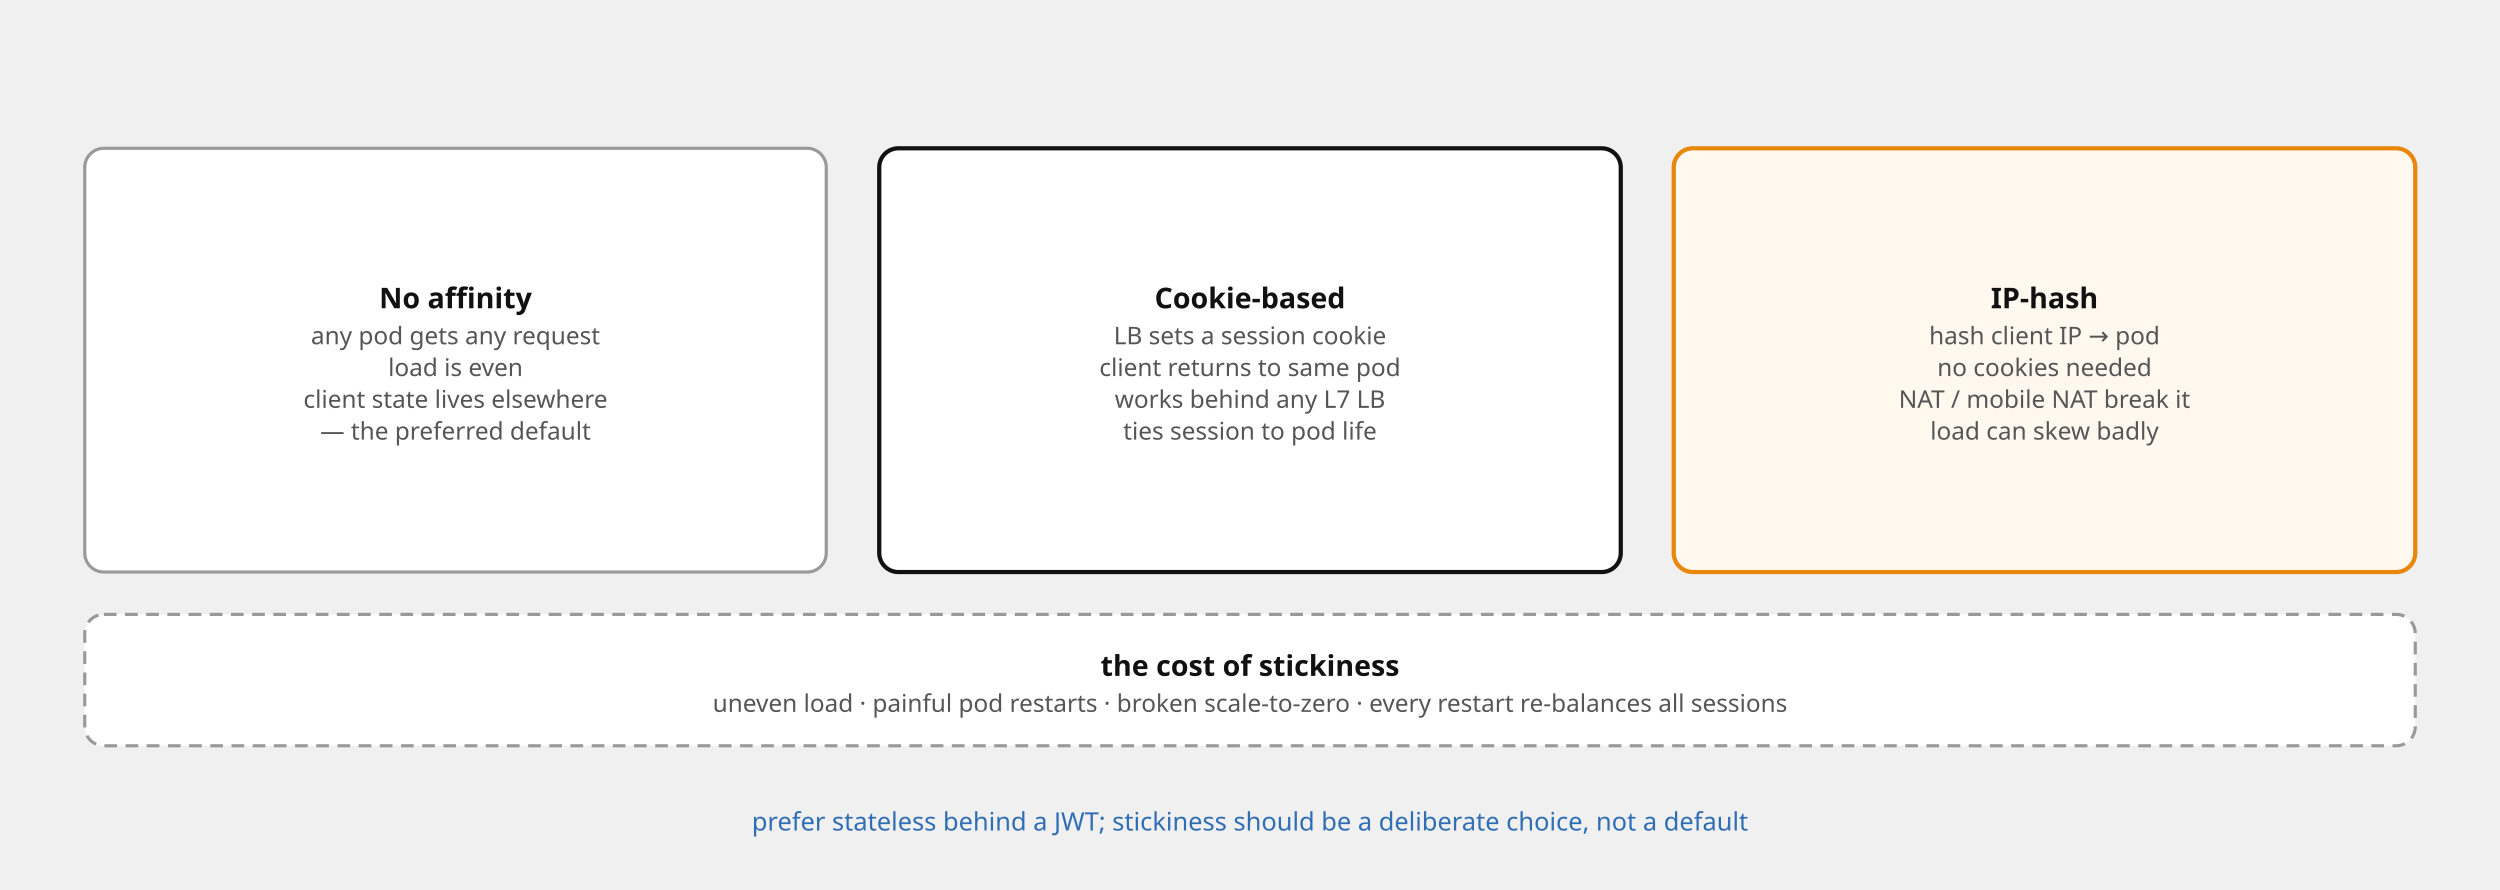
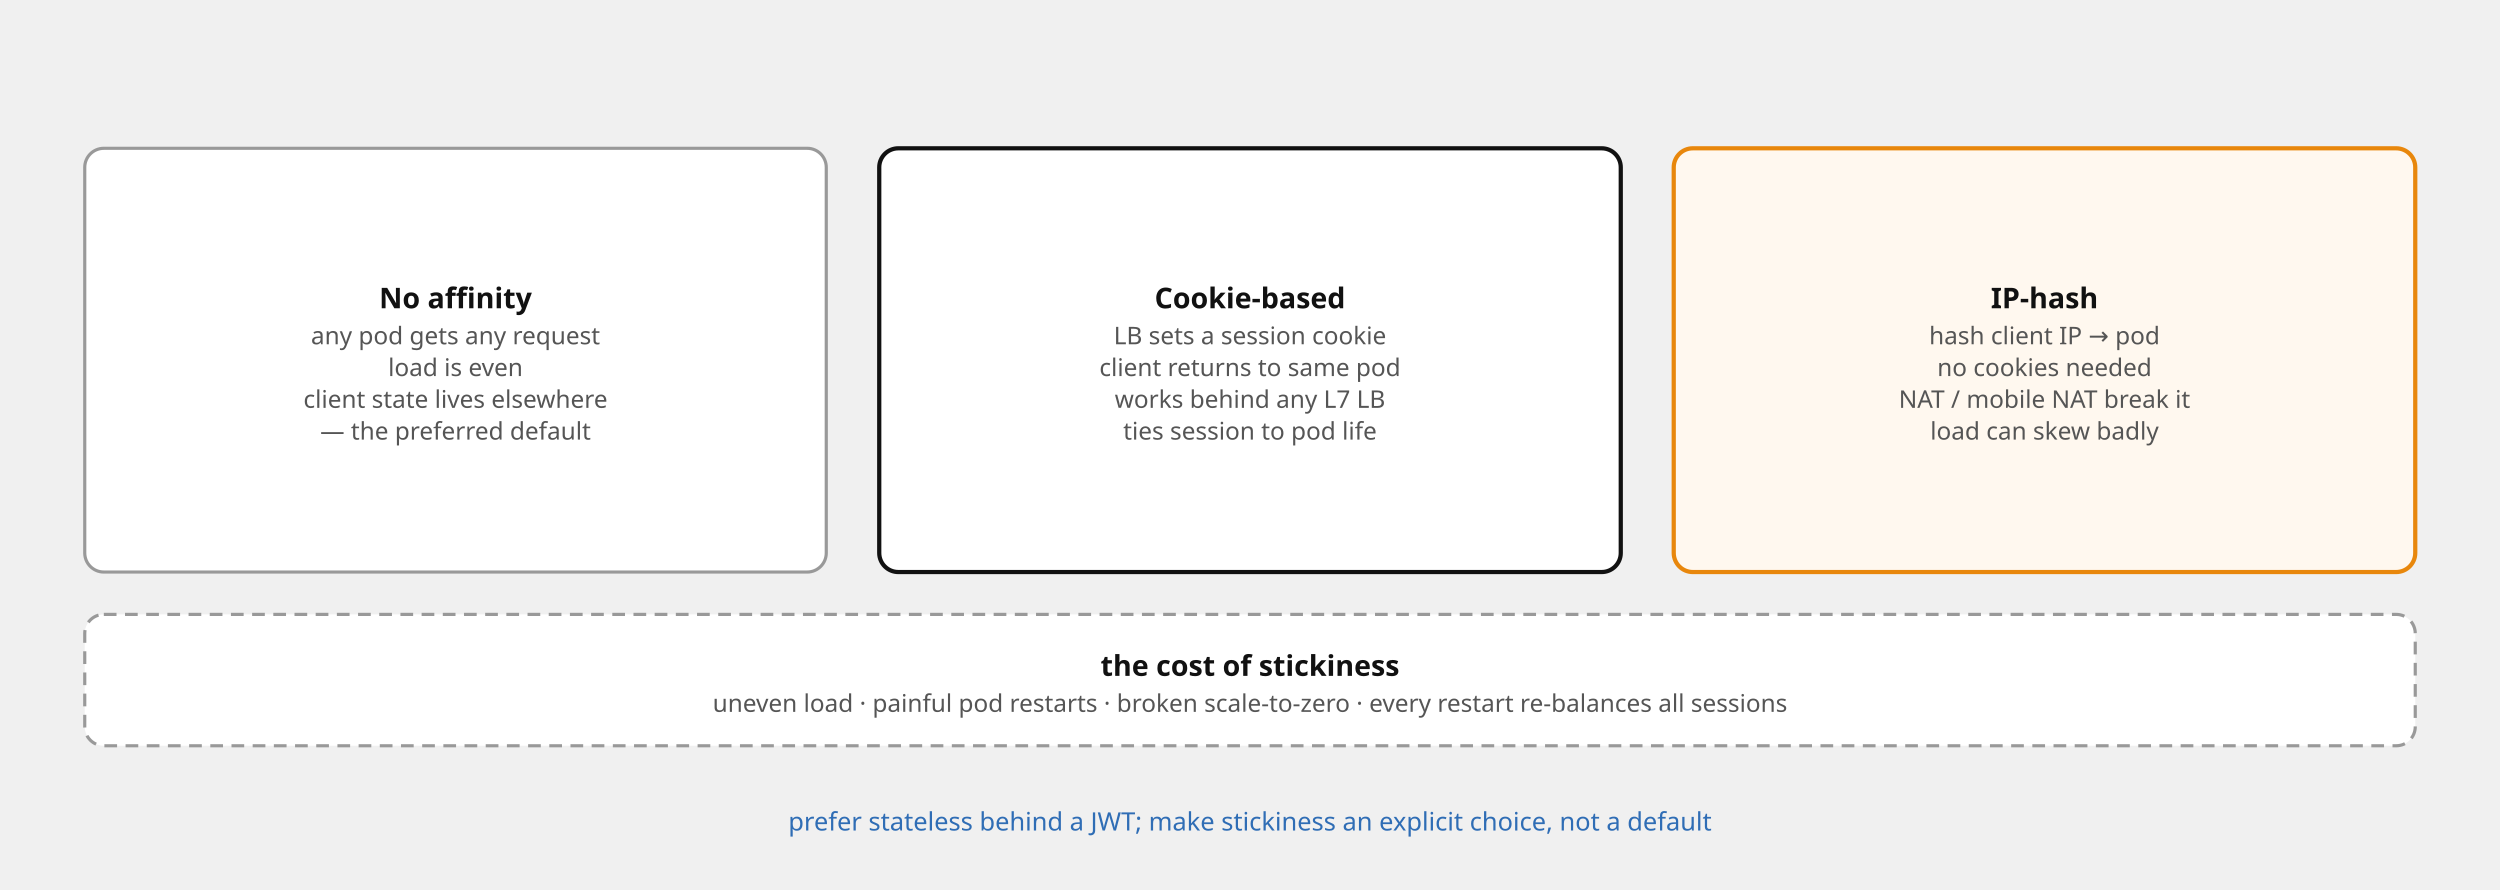
<svg xmlns="http://www.w3.org/2000/svg" viewBox="0 0 1180 420" font-family="'Red Hat Text', system-ui, sans-serif" role="img">
  <defs>
    <marker id="a" viewBox="0 0 10 10" refX="8.5" refY="5" markerWidth="9" markerHeight="9" orient="auto-start-reverse">
      <path d="M0,0 L10,5 L0,10 z" fill="#555" />
    </marker>
    <marker id="am" viewBox="0 0 10 10" refX="8.5" refY="5" markerWidth="9" markerHeight="9" orient="auto-start-reverse">
      <path d="M0,0 L10,5 L0,10 z" fill="#b8650a" />
    </marker>
  </defs>
  <rect x="40" y="70" width="350" height="200" rx="9" fill="#ffffff" stroke="#999999" stroke-width="1.5" />
  <text x="215.0" y="145.5" font-size="13.5" font-weight="700" fill="#111111" text-anchor="middle">No affinity</text>
  <text x="215.0" y="162.5" font-size="11.5" fill="#555555" text-anchor="middle">any pod gets any request</text>
  <text x="215.0" y="177.5" font-size="11.5" fill="#555555" text-anchor="middle">load is even</text>
  <text x="215.0" y="192.5" font-size="11.5" fill="#555555" text-anchor="middle">client state lives elsewhere</text>
  <text x="215.0" y="207.5" font-size="11.5" fill="#555555" text-anchor="middle">— the preferred default</text>
  <rect x="415" y="70" width="350" height="200" rx="9" fill="#ffffff" stroke="#111111" stroke-width="2" />
  <text x="590.0" y="145.5" font-size="13.5" font-weight="700" fill="#111111" text-anchor="middle">Cookie-based</text>
  <text x="590.0" y="162.5" font-size="11.5" fill="#555555" text-anchor="middle">LB sets a session cookie</text>
  <text x="590.0" y="177.5" font-size="11.5" fill="#555555" text-anchor="middle">client returns to same pod</text>
  <text x="590.0" y="192.5" font-size="11.5" fill="#555555" text-anchor="middle">works behind any L7 LB</text>
  <text x="590.0" y="207.5" font-size="11.5" fill="#555555" text-anchor="middle">ties session to pod life</text>
  <rect x="790" y="70" width="350" height="200" rx="9" fill="#fff8ef" stroke="#e8870c" stroke-width="2" />
  <text x="965.0" y="145.5" font-size="13.5" font-weight="700" fill="#111111" text-anchor="middle">IP-hash</text>
  <text x="965.0" y="162.5" font-size="11.5" fill="#555555" text-anchor="middle">hash client IP → pod</text>
  <text x="965.0" y="177.5" font-size="11.5" fill="#555555" text-anchor="middle">no cookies needed</text>
  <text x="965.0" y="192.5" font-size="11.5" fill="#555555" text-anchor="middle">NAT / mobile NAT break it</text>
  <text x="965.0" y="207.5" font-size="11.5" fill="#555555" text-anchor="middle">load can skew badly</text>
  <rect x="40" y="290" width="1100" height="62" rx="9" fill="#ffffff" stroke="#999999" stroke-width="1.5" stroke-dasharray="6 4" />
  <text x="590.0" y="319.0" font-size="13.5" font-weight="700" fill="#111111" text-anchor="middle">the cost of stickiness</text>
  <text x="590.0" y="336.0" font-size="11.5" fill="#555555" text-anchor="middle">uneven load · painful pod restarts · broken scale-to-zero · every restart re-balances all sessions</text>
-   <text x="590" y="392" font-size="12" fill="#2f6db5" text-anchor="middle">prefer stateless behind a JWT; stickiness should be a deliberate choice, not a default</text>
+   <text x="590" y="392" font-size="12" fill="#2f6db5" text-anchor="middle">prefer stateless behind a JWT; make stickiness an explicit choice, not a default</text>
</svg>
